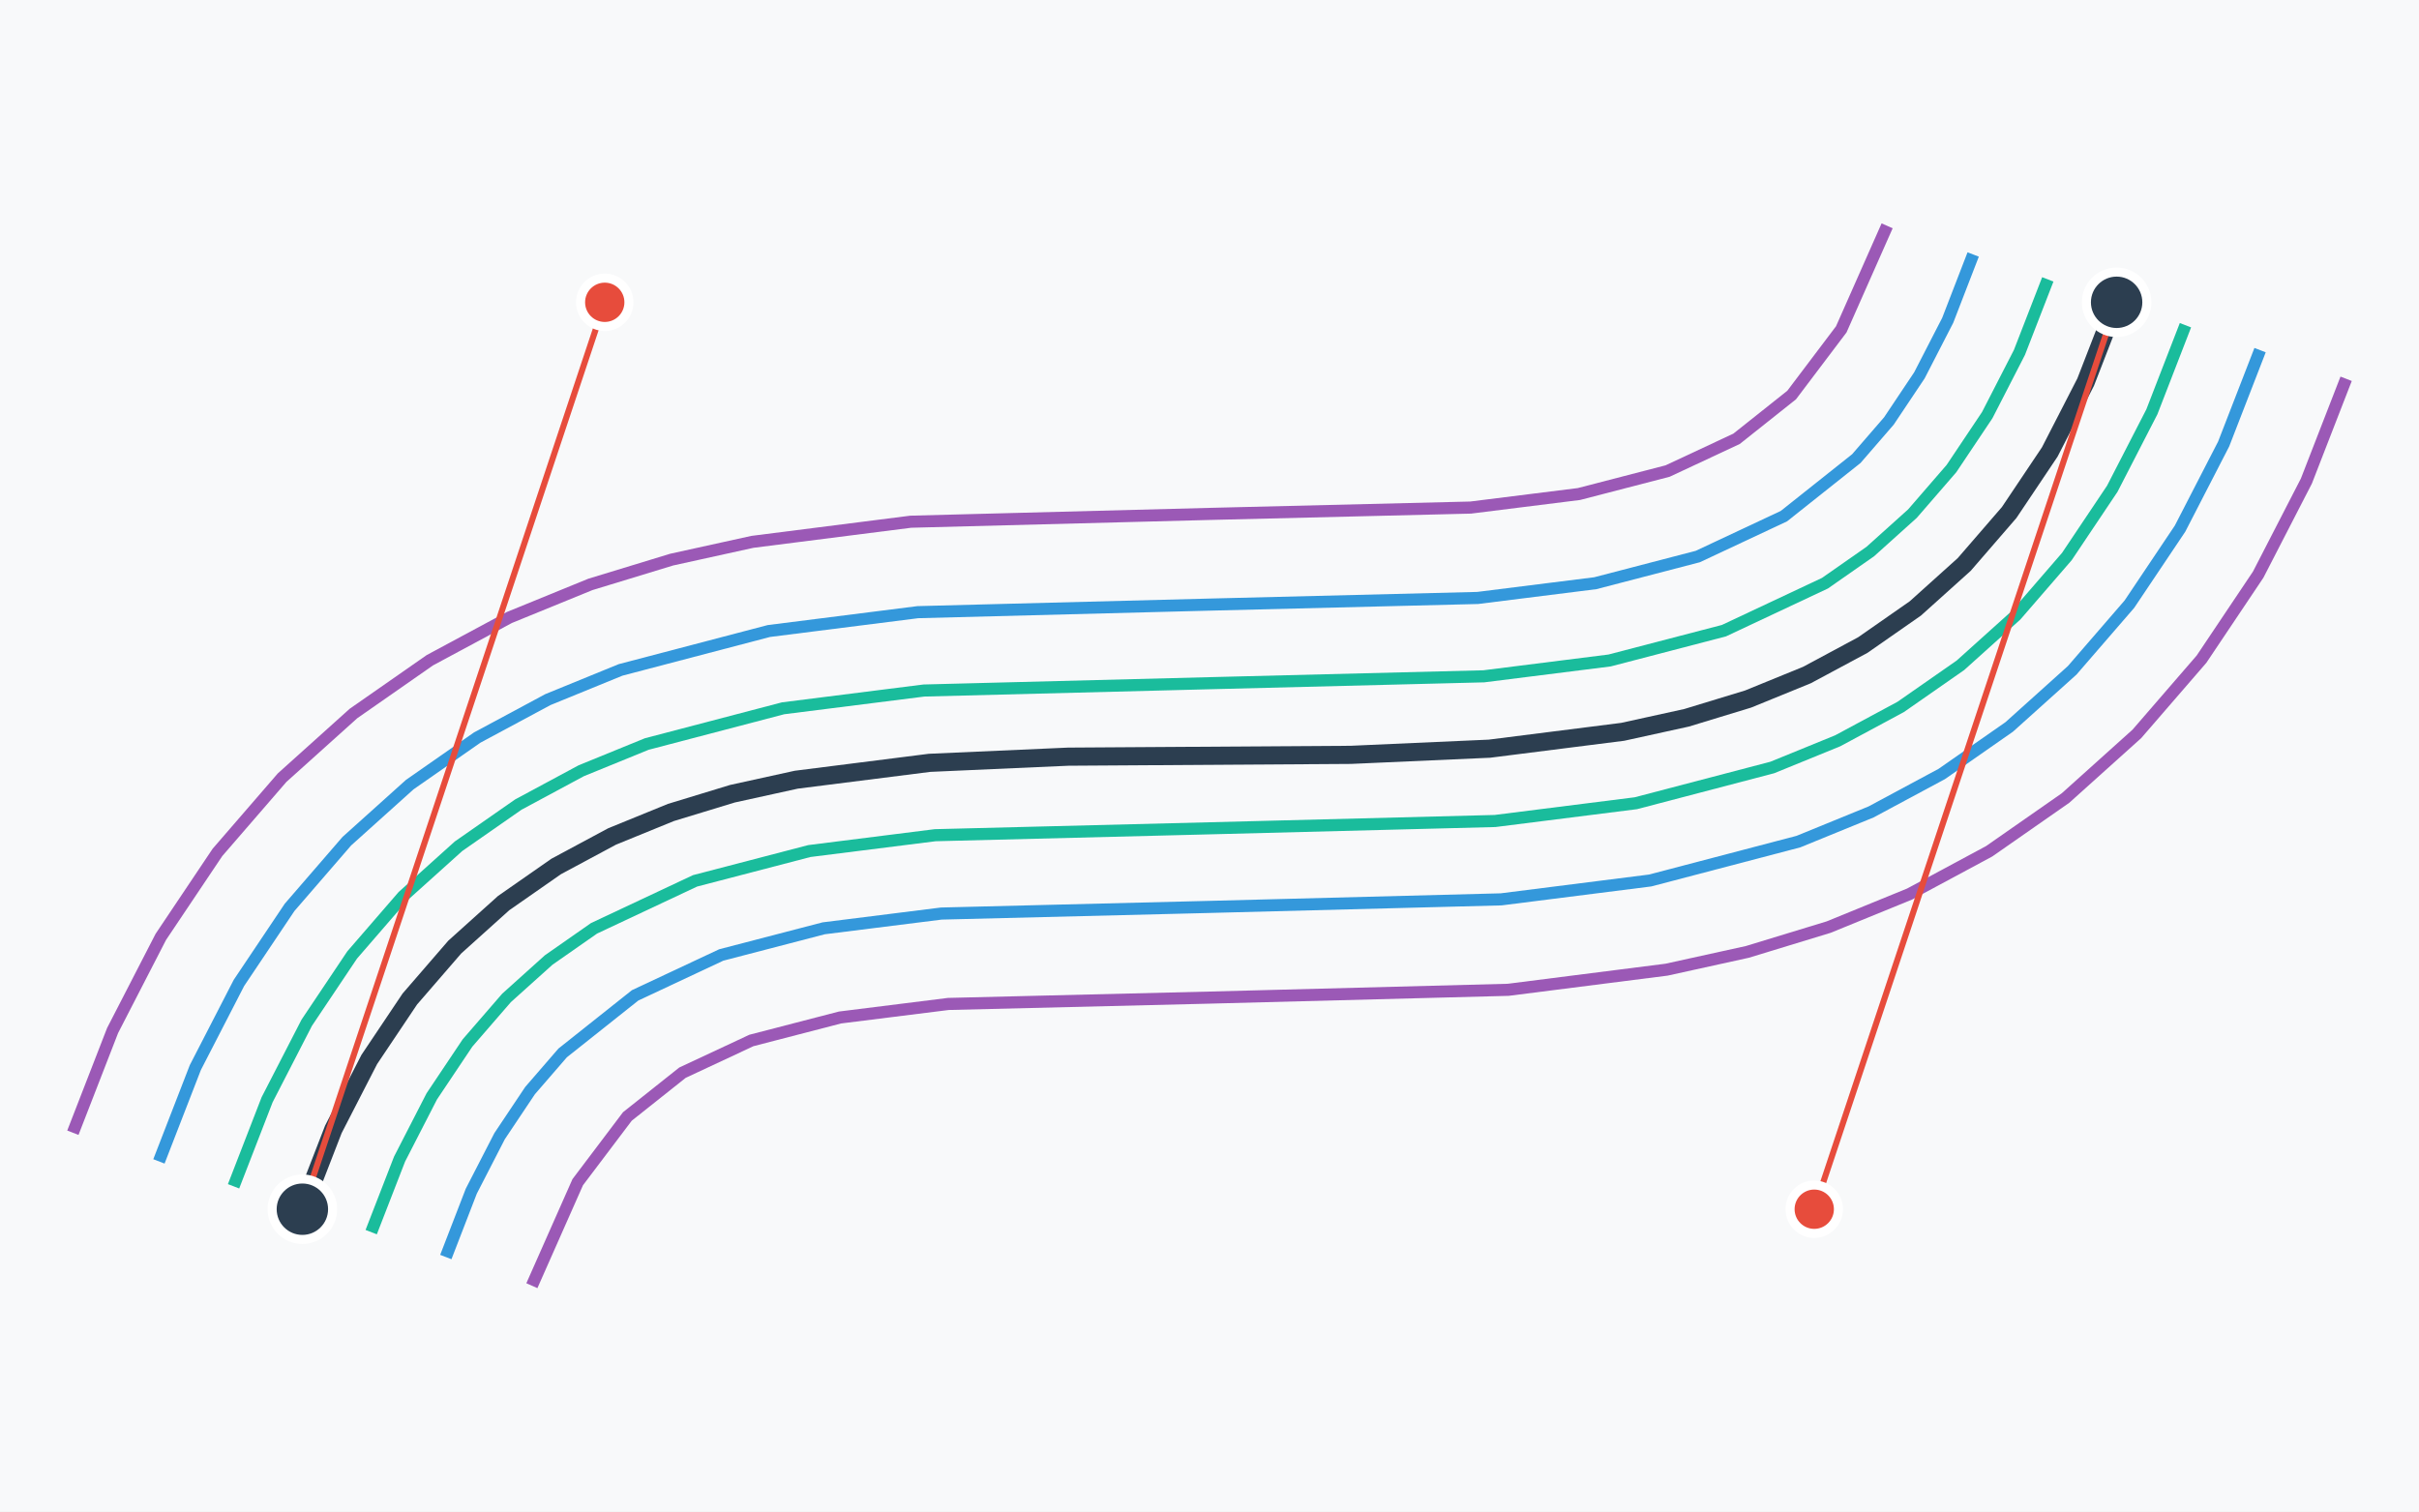
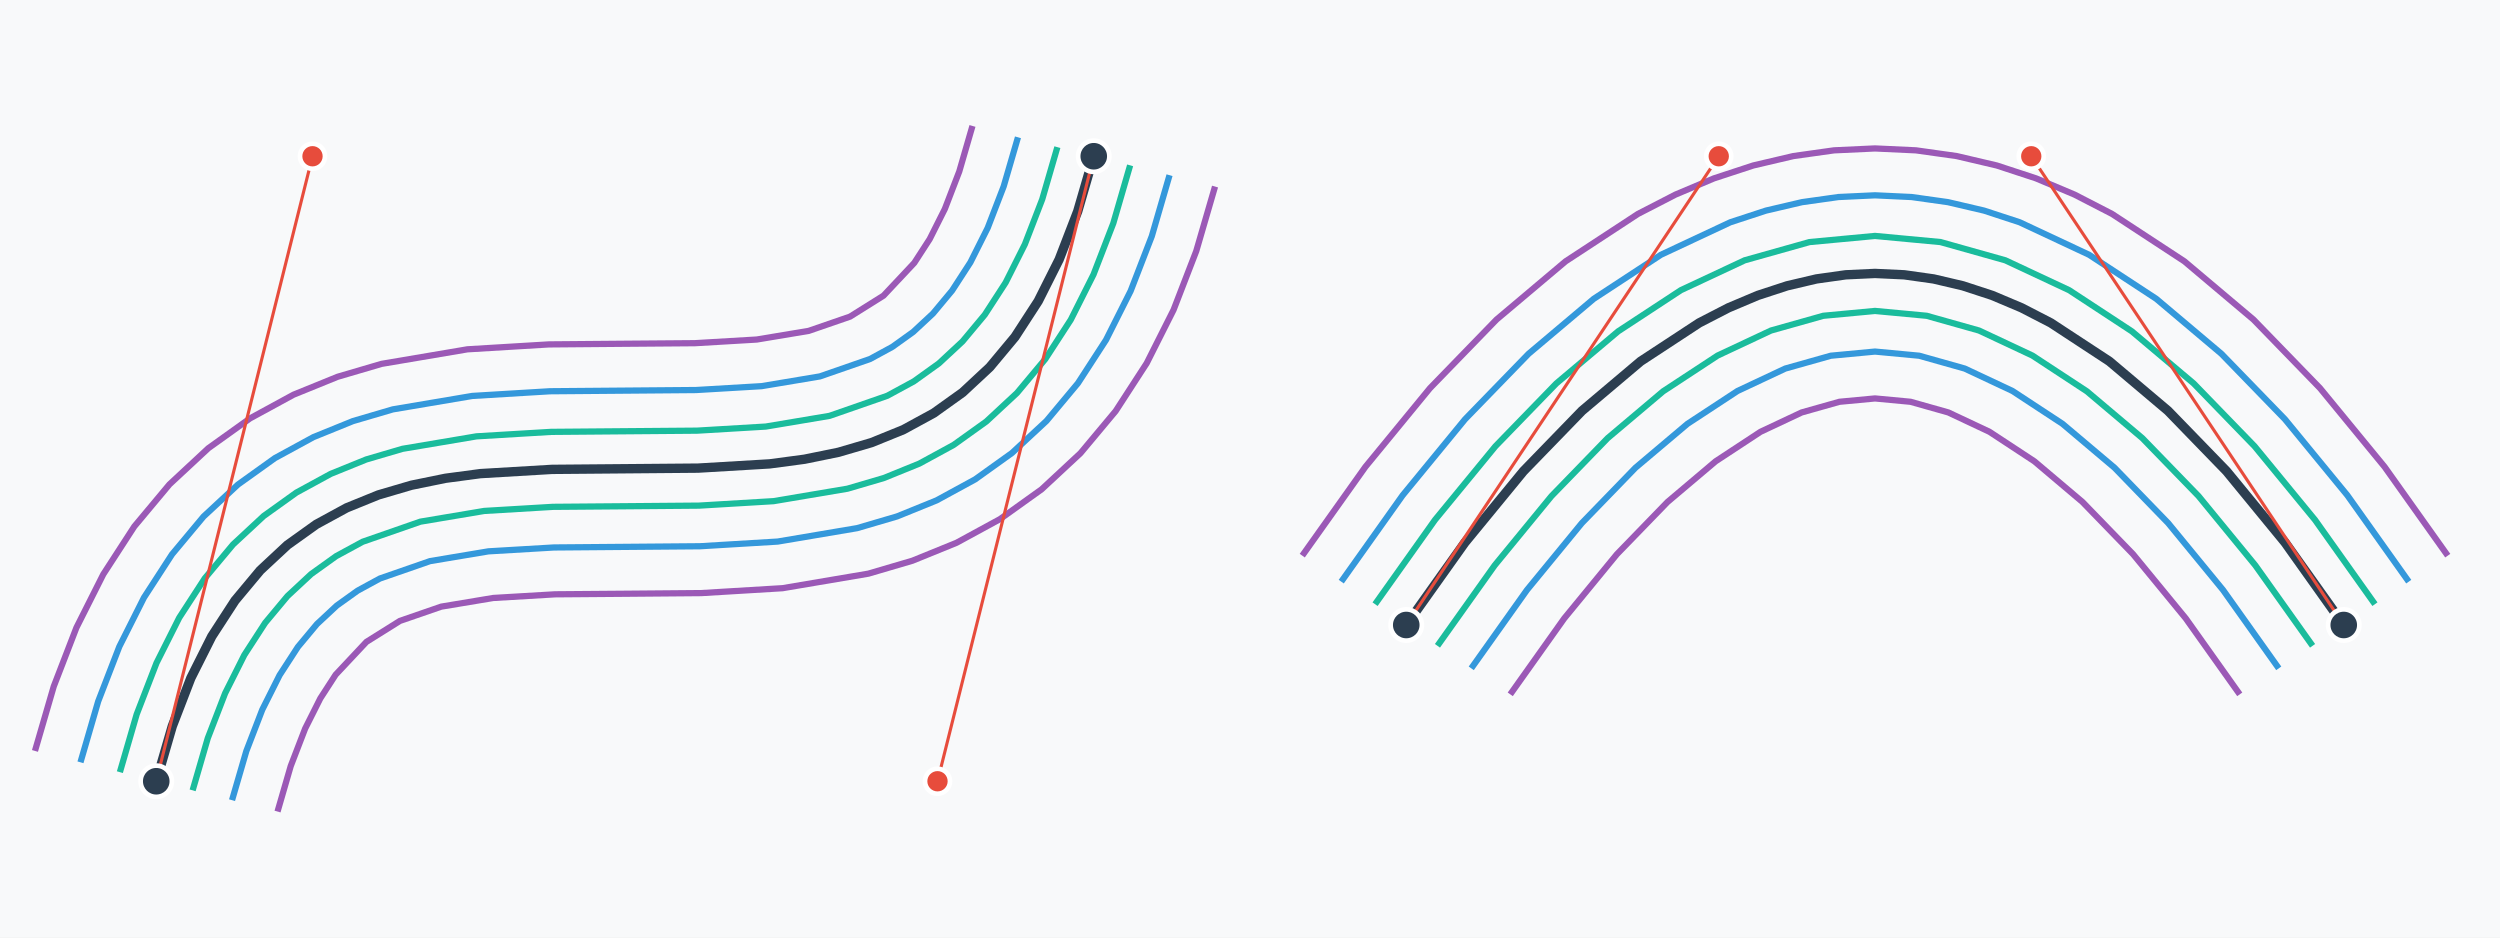
- <svg xmlns="http://www.w3.org/2000/svg" width="400" height="250" viewBox="0.00 0.00 400.00 250.00">
-   <rect x="0.00" y="0.00" width="400.00" height="250.00" fill="#f8f9fa" />
-   <path d="M 12.05 187.35 L 18.62 170.44 L 26.59 154.96 L 35.96 140.98 L 46.65 128.62 L 58.45 118.01 L 71.08 109.20 L 84.23 102.13 L 97.62 96.66 L 111.06 92.56 L 124.42 89.62 L 150.60 86.29 L 200.00 85.00 L 243.18 83.95 L 261.09 81.71 L 275.75 77.91 L 287.15 72.58 L 296.26 65.34 L 304.47 54.47 L 312.05 37.35" fill="none" stroke="#9b59b6" stroke-width="2" fill-rule="nonzero" />
-   <path d="M 26.28 192.09 L 32.30 176.57 L 39.51 162.57 L 47.89 150.07 L 57.35 139.13 L 67.76 129.77 L 78.91 121.99 L 90.60 115.71 L 102.62 110.80 L 127.13 104.37 L 151.77 101.25 L 200.00 100.00 L 244.35 98.90 L 263.80 96.46 L 280.74 92.05 L 294.98 85.37 L 306.96 75.85 L 312.35 69.62 L 317.39 62.08 L 322.07 52.98 L 326.28 42.09" fill="none" stroke="#3498db" stroke-width="2" fill-rule="nonzero" />
-   <path d="M 38.62 196.21 L 44.17 181.89 L 50.72 169.16 L 58.23 157.95 L 66.63 148.24 L 75.83 139.96 L 85.70 133.08 L 96.11 127.48 L 106.94 123.06 L 129.49 117.15 L 152.78 114.21 L 200.00 113.00 L 245.36 111.86 L 266.16 109.24 L 285.07 104.31 L 301.77 96.46 L 309.27 91.22 L 316.24 84.95 L 322.69 77.50 L 328.60 68.67 L 333.93 58.29 L 338.62 46.21" fill="none" stroke="#1abc9c" stroke-width="2" fill-rule="nonzero" />
-   <path d="M 61.38 203.79 L 66.07 191.71 L 71.40 181.33 L 77.31 172.50 L 83.76 165.05 L 90.73 158.78 L 98.23 153.54 L 114.93 145.69 L 133.84 140.76 L 154.64 138.14 L 200.00 137.00 L 247.22 135.79 L 270.51 132.85 L 293.06 126.94 L 303.89 122.52 L 314.30 116.92 L 324.17 110.04 L 333.37 101.76 L 341.77 92.05 L 349.28 80.84 L 355.83 68.11 L 361.38 53.79" fill="none" stroke="#1abc9c" stroke-width="2" fill-rule="nonzero" />
-   <path d="M 73.72 207.91 L 77.93 197.02 L 82.61 187.92 L 87.65 180.38 L 93.04 174.15 L 105.02 164.63 L 119.26 157.95 L 136.20 153.54 L 155.65 151.10 L 200.00 150.00 L 248.23 148.75 L 272.87 145.63 L 297.38 139.20 L 309.40 134.29 L 321.09 128.01 L 332.24 120.23 L 342.65 110.87 L 352.11 99.93 L 360.49 87.43 L 367.70 73.43 L 373.72 57.91" fill="none" stroke="#3498db" stroke-width="2" fill-rule="nonzero" />
-   <path d="M 87.95 212.65 L 95.53 195.53 L 103.74 184.66 L 112.85 177.42 L 124.25 172.09 L 138.91 168.29 L 156.82 166.05 L 200.00 165.00 L 249.40 163.71 L 275.58 160.38 L 288.94 157.44 L 302.38 153.34 L 315.77 147.87 L 328.92 140.80 L 341.55 131.99 L 353.35 121.38 L 364.04 109.02 L 373.41 95.04 L 381.38 79.56 L 387.95 62.65" fill="none" stroke="#9b59b6" stroke-width="2" fill-rule="nonzero" />
-   <path d="M 50.00 200.00 L 55.12 186.80 L 61.06 175.24 L 67.77 165.23 L 75.20 156.64 L 83.28 149.37 L 91.97 143.31 L 101.21 138.35 L 110.94 134.38 L 121.11 131.28 L 131.67 128.96 L 153.71 126.17 L 176.64 125.15 L 200.00 125.00 L 223.36 124.85 L 246.29 123.83 L 268.33 121.04 L 278.89 118.72 L 289.06 115.62 L 298.79 111.65 L 308.03 106.69 L 316.72 100.63 L 324.80 93.36 L 332.23 84.77 L 338.94 74.76 L 344.88 63.20 L 350.00 50.00" fill="none" stroke="#2c3e50" stroke-width="3" fill-rule="nonzero" />
-   <line x1="50.00" y1="200.00" x2="100.00" y2="50.00" stroke="#e74c3c" stroke-width="1" stroke-linecap="round" />
-   <line x1="300.00" y1="200.00" x2="350.00" y2="50.00" stroke="#e74c3c" stroke-width="1" stroke-linecap="round" />
-   <circle cx="50.00" cy="200.00" r="5.00" fill="#2c3e50" stroke="#fff" stroke-width="1.5" />
+ <svg xmlns="http://www.w3.org/2000/svg" width="800" height="300" viewBox="0.00 0.00 800.00 300.00">
+   <rect x="0.00" y="0.00" width="800.00" height="300.00" fill="#f8f9fa" />
+   <path d="M 11.19 240.30 L 17.20 219.65 L 24.46 200.84 L 33.05 183.78 L 42.98 168.47 L 54.24 154.99 L 66.67 143.43 L 80.01 133.88 L 93.91 126.31 L 108.03 120.57 L 122.12 116.43 L 149.58 111.78 L 175.63 110.21 L 200.00 110.00 L 222.36 109.82 L 242.16 108.65 L 258.79 105.88 L 272.03 101.31 L 282.74 94.60 L 292.59 84.10 L 297.50 76.51 L 302.35 66.86 L 306.97 54.86 L 311.19 40.30" fill="none" stroke="#9b59b6" stroke-width="2" fill-rule="nonzero" />
+   <path d="M 25.75 243.94 L 31.42 224.43 L 38.19 206.90 L 46.07 191.23 L 55.06 177.37 L 65.13 165.30 L 76.16 155.05 L 87.96 146.60 L 100.29 139.88 L 112.93 134.75 L 125.70 131.00 L 151.13 126.70 L 176.01 125.20 L 200.00 125.00 L 222.73 124.81 L 243.71 123.57 L 262.37 120.45 L 278.42 114.88 L 285.55 111.00 L 292.22 106.22 L 298.57 100.31 L 304.67 92.99 L 310.53 83.95 L 316.07 72.91 L 321.18 59.64 L 325.75 43.94" fill="none" stroke="#3498db" stroke-width="2" fill-rule="nonzero" />
+   <path d="M 38.36 247.09 L 43.74 228.57 L 50.08 212.15 L 57.35 197.68 L 65.53 185.07 L 74.57 174.24 L 84.38 165.12 L 94.85 157.62 L 105.83 151.64 L 117.19 147.03 L 128.80 143.62 L 152.47 139.63 L 176.33 138.20 L 200.00 138.00 L 223.06 137.81 L 245.05 136.50 L 265.47 133.07 L 283.95 126.64 L 292.44 122.03 L 300.44 116.29 L 308.01 109.25 L 315.14 100.70 L 321.81 90.41 L 327.96 78.16 L 333.51 63.78 L 338.36 47.09" fill="none" stroke="#1abc9c" stroke-width="2" fill-rule="nonzero" />
+   <path d="M 61.64 252.91 L 66.49 236.22 L 72.04 221.84 L 78.19 209.59 L 84.86 199.30 L 91.99 190.75 L 99.56 183.71 L 107.56 177.97 L 116.05 173.36 L 134.53 166.93 L 154.95 163.50 L 176.94 162.19 L 200.00 162.00 L 223.67 161.80 L 247.53 160.37 L 271.20 156.38 L 282.81 152.97 L 294.17 148.36 L 305.15 142.38 L 315.62 134.88 L 325.43 125.76 L 334.47 114.93 L 342.65 102.32 L 349.92 87.85 L 356.26 71.43 L 361.64 52.91" fill="none" stroke="#1abc9c" stroke-width="2" fill-rule="nonzero" />
+   <path d="M 74.25 256.06 L 78.82 240.36 L 83.93 227.09 L 89.47 216.05 L 95.33 207.01 L 101.43 199.69 L 107.78 193.78 L 114.45 189.00 L 121.58 185.12 L 137.63 179.55 L 156.29 176.43 L 177.27 175.19 L 200.00 175.00 L 223.99 174.80 L 248.87 173.30 L 274.30 169.00 L 287.07 165.25 L 299.71 160.12 L 312.04 153.40 L 323.84 144.95 L 334.87 134.70 L 344.94 122.63 L 353.93 108.77 L 361.81 93.10 L 368.58 75.57 L 374.25 56.06" fill="none" stroke="#3498db" stroke-width="2" fill-rule="nonzero" />
+   <path d="M 88.81 259.70 L 93.03 245.14 L 97.65 233.14 L 102.50 223.49 L 107.41 215.90 L 117.26 205.40 L 127.97 198.69 L 141.21 194.12 L 157.84 191.35 L 177.64 190.18 L 200.00 190.00 L 224.37 189.79 L 250.42 188.22 L 277.88 183.57 L 291.97 179.43 L 306.09 173.69 L 319.99 166.12 L 333.33 156.57 L 345.76 145.01 L 357.02 131.53 L 366.95 116.22 L 375.54 99.16 L 382.80 80.35 L 388.81 59.70" fill="none" stroke="#9b59b6" stroke-width="2" fill-rule="nonzero" />
+   <path d="M 50.00 250.00 L 55.12 232.40 L 61.06 216.99 L 67.77 203.64 L 75.20 192.19 L 83.28 182.50 L 91.97 174.41 L 101.21 167.80 L 110.94 162.50 L 121.11 158.37 L 131.67 155.27 L 142.55 153.05 L 153.71 151.56 L 176.64 150.20 L 200.00 150.00 L 223.36 149.80 L 246.29 148.44 L 257.45 146.95 L 268.33 144.73 L 278.89 141.63 L 289.06 137.50 L 298.79 132.20 L 308.03 125.59 L 316.72 117.50 L 324.80 107.81 L 332.23 96.36 L 338.94 83.01 L 344.88 67.60 L 350.00 50.00" fill="none" stroke="#2c3e50" stroke-width="3" fill-rule="nonzero" />
+   <line x1="50.00" y1="250.00" x2="100.00" y2="50.00" stroke="#e74c3c" stroke-width="1" stroke-linecap="round" />
+   <line x1="300.00" y1="250.00" x2="350.00" y2="50.00" stroke="#e74c3c" stroke-width="1" stroke-linecap="round" />
+   <circle cx="50.00" cy="250.00" r="5.00" fill="#2c3e50" stroke="#fff" stroke-width="1.5" />
  <circle cx="100.00" cy="50.00" r="4.00" fill="#e74c3c" stroke="#fff" stroke-width="1.5" />
-   <circle cx="300.00" cy="200.00" r="4.00" fill="#e74c3c" stroke="#fff" stroke-width="1.5" />
+   <circle cx="300.00" cy="250.00" r="4.00" fill="#e74c3c" stroke="#fff" stroke-width="1.5" />
  <circle cx="350.00" cy="50.00" r="5.00" fill="#2c3e50" stroke="#fff" stroke-width="1.5" />
+   <path d="M 416.72 177.81 L 436.93 149.39 L 457.60 124.21 L 478.89 102.26 L 501.00 83.62 L 524.14 68.46 L 536.15 62.27 L 548.46 57.08 L 561.05 52.95 L 573.88 49.94 L 586.89 48.11 L 600.00 47.50 L 613.11 48.11 L 626.12 49.94 L 638.95 52.95 L 651.54 57.08 L 663.85 62.27 L 675.86 68.46 L 699.00 83.62 L 721.11 102.26 L 742.40 124.21 L 763.07 149.39 L 783.28 177.81" fill="none" stroke="#9b59b6" stroke-width="2" fill-rule="nonzero" />
+   <path d="M 429.20 186.13 L 448.86 158.48 L 468.81 134.17 L 489.15 113.21 L 510.00 95.62 L 531.49 81.53 L 553.72 71.12 L 565.11 67.39 L 576.64 64.69 L 588.29 63.05 L 600.00 62.50 L 611.71 63.05 L 623.36 64.69 L 634.89 67.39 L 646.28 71.12 L 668.51 81.53 L 690.00 95.62 L 710.85 113.21 L 731.19 134.17 L 751.14 158.48 L 770.80 186.13" fill="none" stroke="#3498db" stroke-width="2" fill-rule="nonzero" />
+   <path d="M 440.02 193.34 L 459.20 166.36 L 478.53 142.81 L 498.04 122.69 L 517.80 106.03 L 537.87 92.86 L 558.29 83.30 L 579.04 77.46 L 600.00 75.50 L 620.96 77.46 L 641.71 83.30 L 662.13 92.86 L 682.20 106.03 L 701.96 122.69 L 721.47 142.81 L 740.80 166.36 L 759.98 193.34" fill="none" stroke="#1abc9c" stroke-width="2" fill-rule="nonzero" />
+   <path d="M 459.98 206.66 L 478.30 180.91 L 496.47 158.75 L 514.46 140.20 L 532.20 125.22 L 549.63 113.78 L 566.71 105.77 L 583.46 101.05 L 600.00 99.50 L 616.54 101.05 L 633.29 105.77 L 650.37 113.78 L 667.80 125.22 L 685.54 140.20 L 703.53 158.75 L 721.70 180.91 L 740.02 206.66" fill="none" stroke="#1abc9c" stroke-width="2" fill-rule="nonzero" />
+   <path d="M 470.80 213.87 L 488.64 188.78 L 506.19 167.39 L 523.35 149.68 L 540.00 135.62 L 556.01 125.11 L 571.28 117.94 L 585.86 113.83 L 600.00 112.50 L 614.14 113.83 L 628.72 117.94 L 643.99 125.11 L 660.00 135.62 L 676.65 149.68 L 693.81 167.39 L 711.36 188.78 L 729.20 213.87" fill="none" stroke="#3498db" stroke-width="2" fill-rule="nonzero" />
+   <path d="M 483.28 222.19 L 500.57 197.87 L 517.40 177.36 L 533.61 160.63 L 549.00 147.62 L 563.36 138.18 L 576.54 131.98 L 588.62 128.57 L 600.00 127.50 L 611.38 128.57 L 623.46 131.98 L 636.64 138.18 L 651.00 147.62 L 666.39 160.63 L 682.60 177.36 L 699.43 197.87 L 716.72 222.19" fill="none" stroke="#9b59b6" stroke-width="2" fill-rule="nonzero" />
+   <path d="M 450.00 200.00 L 468.75 173.63 L 487.50 150.78 L 506.25 131.45 L 525.00 115.62 L 543.75 103.32 L 553.12 98.49 L 562.50 94.53 L 571.88 91.46 L 581.25 89.26 L 590.62 87.94 L 600.00 87.50 L 609.38 87.94 L 618.75 89.26 L 628.12 91.46 L 637.50 94.53 L 646.88 98.49 L 656.25 103.32 L 675.00 115.62 L 693.75 131.45 L 712.50 150.78 L 731.25 173.63 L 750.00 200.00" fill="none" stroke="#2c3e50" stroke-width="3" fill-rule="nonzero" />
+   <line x1="450.00" y1="200.00" x2="550.00" y2="50.00" stroke="#e74c3c" stroke-width="1" stroke-linecap="round" />
+   <line x1="650.00" y1="50.00" x2="750.00" y2="200.00" stroke="#e74c3c" stroke-width="1" stroke-linecap="round" />
+   <circle cx="450.00" cy="200.00" r="5.00" fill="#2c3e50" stroke="#fff" stroke-width="1.5" />
+   <circle cx="550.00" cy="50.00" r="4.00" fill="#e74c3c" stroke="#fff" stroke-width="1.5" />
+   <circle cx="650.00" cy="50.00" r="4.00" fill="#e74c3c" stroke="#fff" stroke-width="1.5" />
+   <circle cx="750.00" cy="200.00" r="5.00" fill="#2c3e50" stroke="#fff" stroke-width="1.5" />
</svg>
